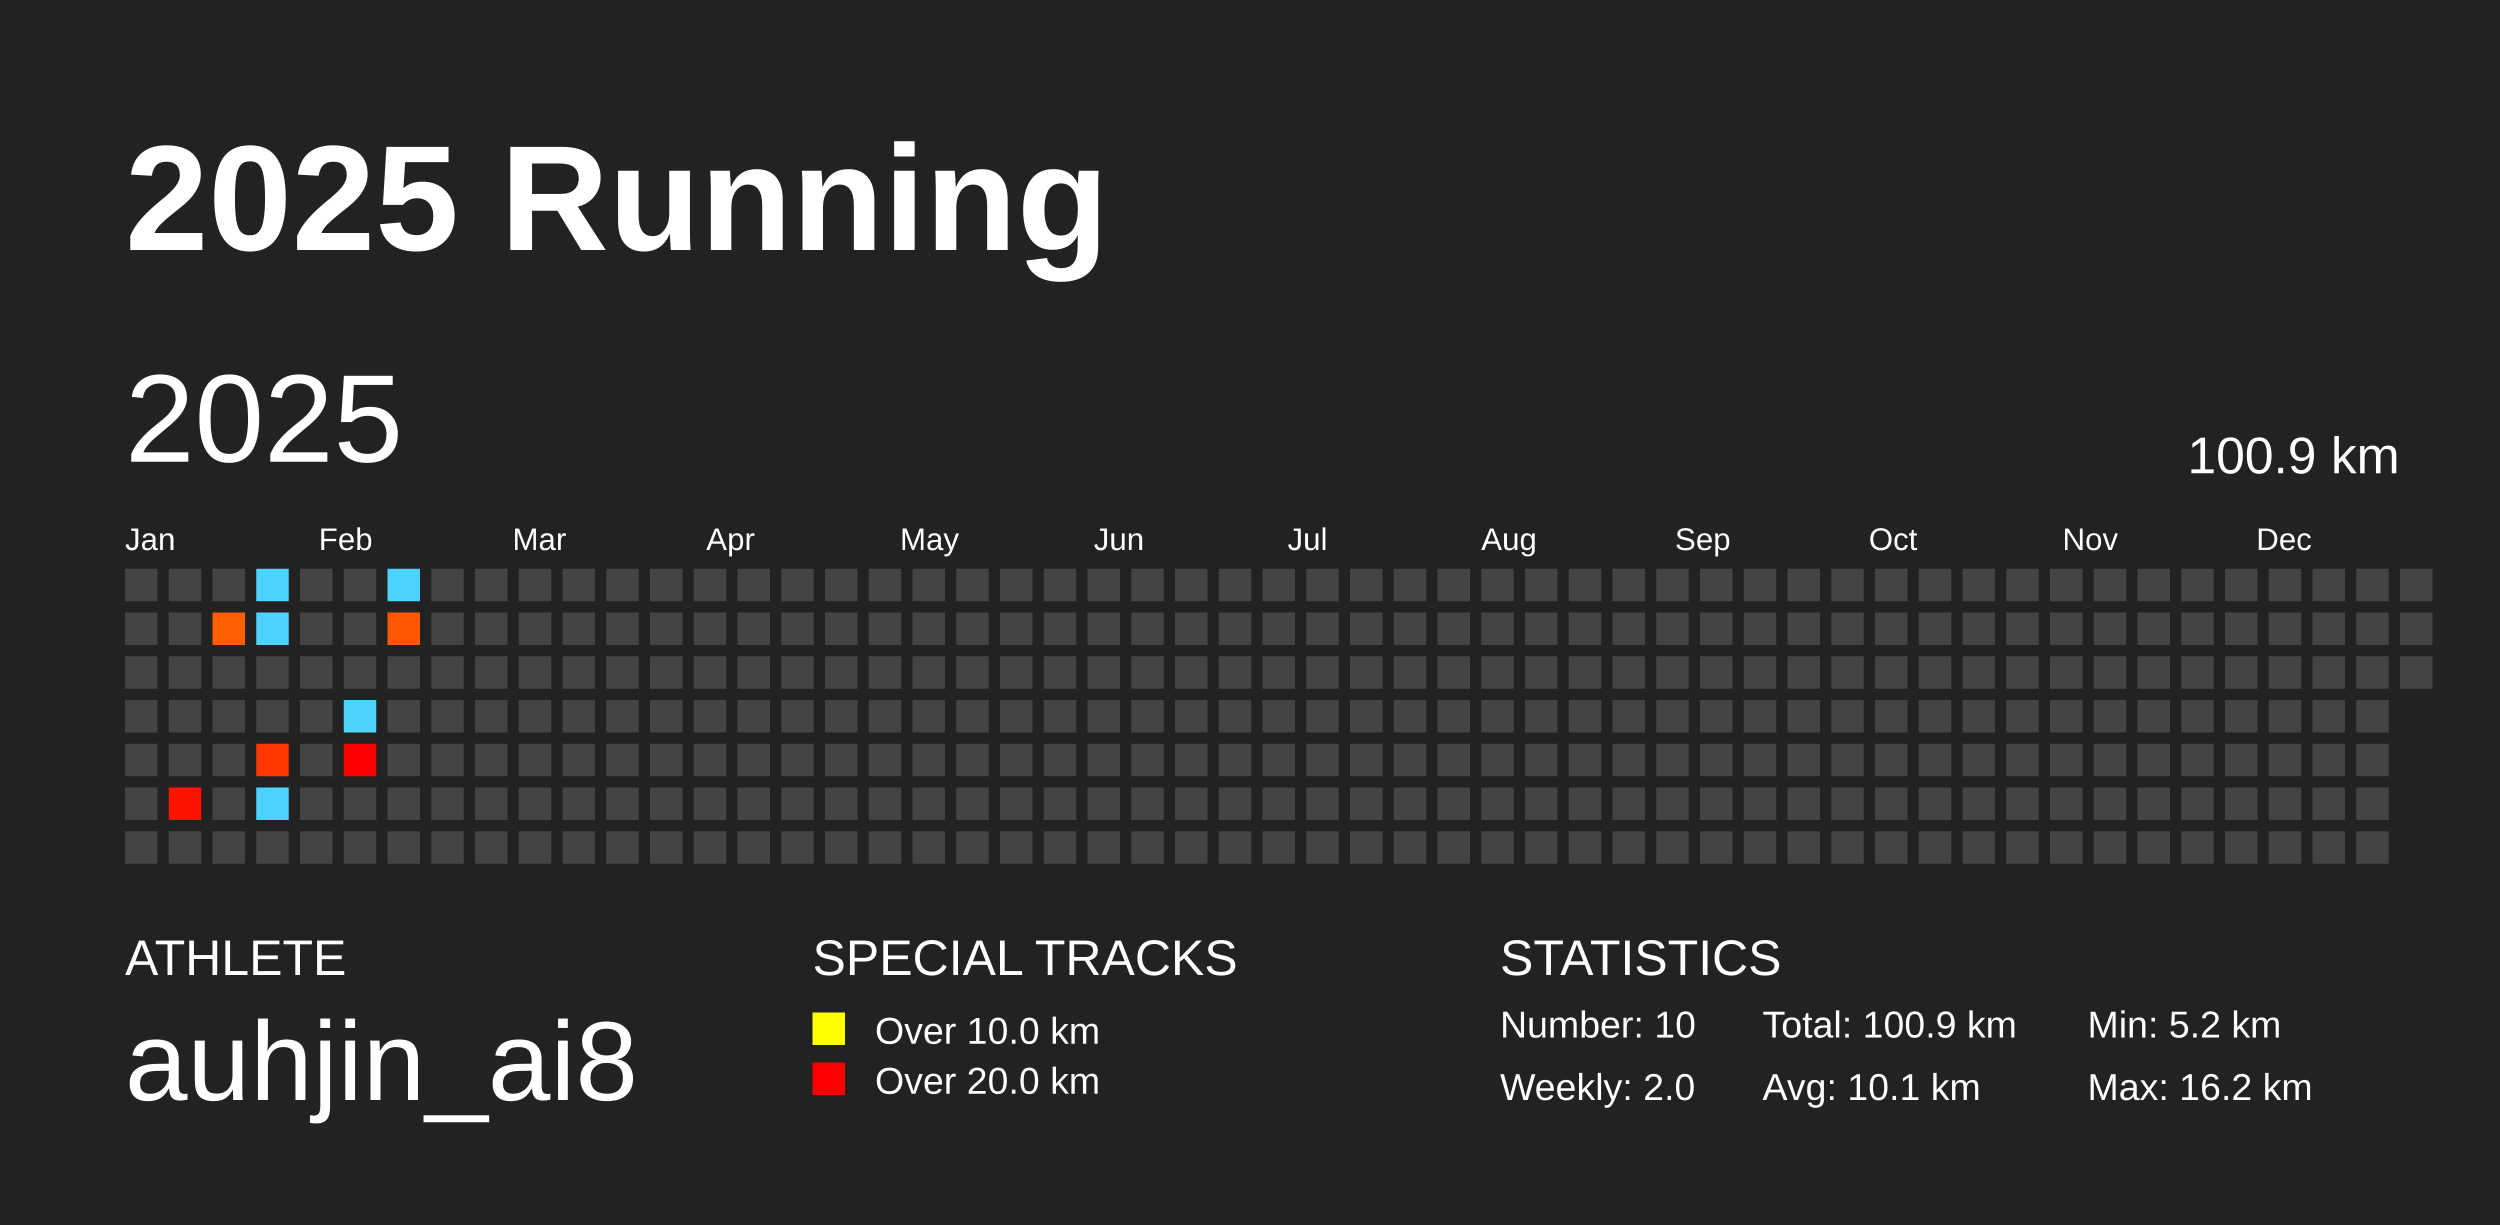
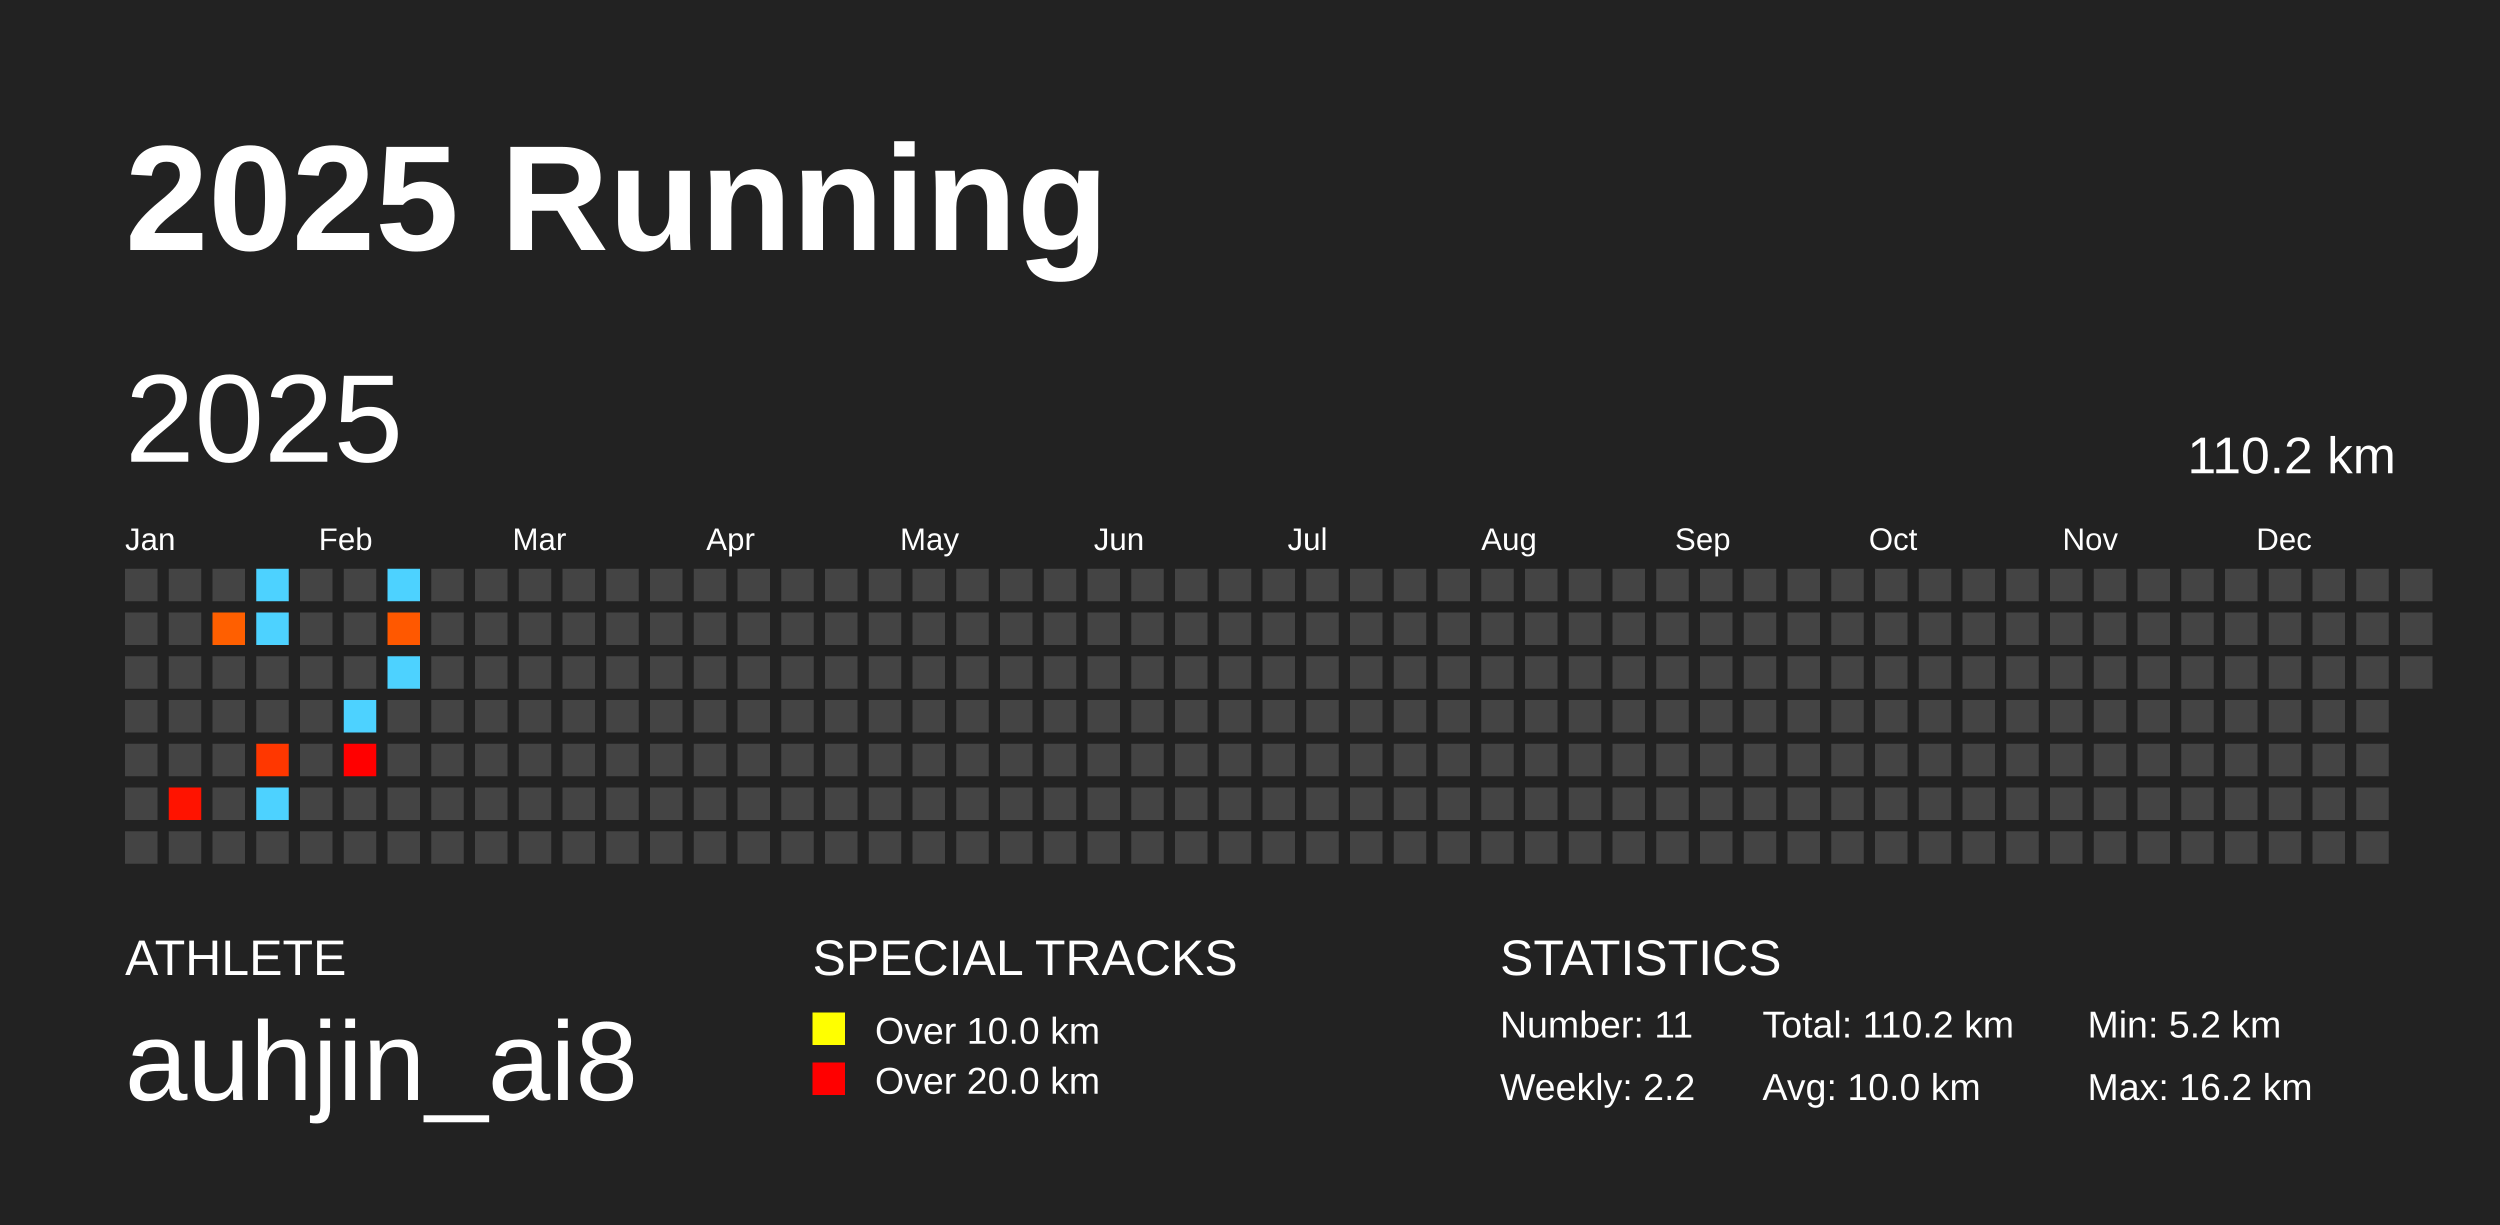
<svg xmlns="http://www.w3.org/2000/svg" baseProfile="full" height="98mm" version="1.1" viewBox="0,0,200,98" width="200mm">
  <defs />
  <rect fill="#222222" height="98" width="200" x="0" y="0" />
  <text fill="#FFFFFF" style="font-size:12px; font-family:Arial; font-weight:bold;" x="10" y="20">2025 Running</text>
  <text fill="#FFFFFF" style="font-size:4px; font-family:Arial" x="10" y="78">ATHLETE</text>
  <text fill="#FFFFFF" style="font-size:9px; font-family:Arial" x="10" y="88">auhjin_ai8</text>
  <text fill="#FFFFFF" style="font-size:4px; font-family:Arial" x="65" y="78">SPECIAL TRACKS</text>
  <rect fill="yellow" height="2.6" width="2.6" x="65" y="81" />
  <text fill="#FFFFFF" style="font-size:3px; font-family:Arial" x="70" y="83.5">Over 10.0 km</text>
  <rect fill="red" height="2.6" width="2.6" x="65" y="85" />
  <text fill="#FFFFFF" style="font-size:3px; font-family:Arial" x="70" y="87.5">Over 20.0 km</text>
  <text fill="#FFFFFF" style="font-size:4px; font-family:Arial" x="120" y="78">STATISTICS</text>
-   <text fill="#FFFFFF" style="font-size:3px; font-family:Arial" x="120" y="83">Number: 10</text>
-   <text fill="#FFFFFF" style="font-size:3px; font-family:Arial" x="120" y="88">Weekly: 2.0</text>
-   <text fill="#FFFFFF" style="font-size:3px; font-family:Arial" x="141" y="83">Total: 100.9 km</text>
-   <text fill="#FFFFFF" style="font-size:3px; font-family:Arial" x="141" y="88">Avg: 10.1 km</text>
+   <text fill="#FFFFFF" style="font-size:3px; font-family:Arial" x="120" y="83">Number: 11</text>
+   <text fill="#FFFFFF" style="font-size:3px; font-family:Arial" x="120" y="88">Weekly: 2.2</text>
+   <text fill="#FFFFFF" style="font-size:3px; font-family:Arial" x="141" y="83">Total: 110.2 km</text>
+   <text fill="#FFFFFF" style="font-size:3px; font-family:Arial" x="141" y="88">Avg: 10.0 km</text>
  <text fill="#FFFFFF" style="font-size:3px; font-family:Arial" x="167" y="83">Min: 5.2 km</text>
  <text fill="#FFFFFF" style="font-size:3px; font-family:Arial" x="167" y="88">Max: 16.2 km</text>
  <text dominant-baseline="hanging" fill="#FFFFFF" style="font-size:10.0px; font-family:Arial;" x="10" y="30">2025</text>
-   <text dominant-baseline="hanging" fill="#FFFFFF" style="font-size:4.125px; font-family:Arial;" x="175" y="35">100.9 km</text>
+   <text dominant-baseline="hanging" fill="#FFFFFF" style="font-size:4.125px; font-family:Arial;" x="175" y="35">110.2 km</text>
  <text fill="#FFFFFF" style="font-size:2.5px; font-family:Arial" x="10.0" y="44">Jan</text>
  <text fill="#FFFFFF" style="font-size:2.5px; font-family:Arial" x="25.5" y="44">Feb</text>
  <text fill="#FFFFFF" style="font-size:2.5px; font-family:Arial" x="41.0" y="44">Mar</text>
  <text fill="#FFFFFF" style="font-size:2.5px; font-family:Arial" x="56.5" y="44">Apr</text>
  <text fill="#FFFFFF" style="font-size:2.5px; font-family:Arial" x="72.0" y="44">May</text>
  <text fill="#FFFFFF" style="font-size:2.5px; font-family:Arial" x="87.5" y="44">Jun</text>
  <text fill="#FFFFFF" style="font-size:2.5px; font-family:Arial" x="103.0" y="44">Jul</text>
  <text fill="#FFFFFF" style="font-size:2.5px; font-family:Arial" x="118.5" y="44">Aug</text>
  <text fill="#FFFFFF" style="font-size:2.5px; font-family:Arial" x="134.0" y="44">Sep</text>
  <text fill="#FFFFFF" style="font-size:2.5px; font-family:Arial" x="149.5" y="44">Oct</text>
  <text fill="#FFFFFF" style="font-size:2.5px; font-family:Arial" x="165.0" y="44">Nov</text>
  <text fill="#FFFFFF" style="font-size:2.5px; font-family:Arial" x="180.5" y="44">Dec</text>
  <rect fill="#444444" height="2.6" width="2.6" x="10.0" y="45.5" />
  <rect fill="#444444" height="2.6" width="2.6" x="10.0" y="49.0" />
  <rect fill="#444444" height="2.6" width="2.6" x="10.0" y="52.5" />
  <rect fill="#444444" height="2.6" width="2.6" x="10.0" y="56.0" />
  <rect fill="#444444" height="2.6" width="2.6" x="10.0" y="59.5" />
  <rect fill="#444444" height="2.6" width="2.6" x="10.0" y="63.0" />
  <rect fill="#444444" height="2.6" width="2.6" x="10.0" y="66.5" />
  <rect fill="#444444" height="2.6" width="2.6" x="13.5" y="45.5" />
  <rect fill="#444444" height="2.6" width="2.6" x="13.5" y="49.0" />
  <rect fill="#444444" height="2.6" width="2.6" x="13.5" y="52.5" />
  <rect fill="#444444" height="2.6" width="2.6" x="13.5" y="56.0" />
  <rect fill="#444444" height="2.6" width="2.6" x="13.5" y="59.5" />
  <rect fill="#ff1300" height="2.6" width="2.6" x="13.5" y="63.0" />
  <rect fill="#444444" height="2.6" width="2.6" x="13.5" y="66.5" />
  <rect fill="#444444" height="2.6" width="2.6" x="17.0" y="45.5" />
  <rect fill="#ff5f00" height="2.6" width="2.6" x="17.0" y="49.0" />
  <rect fill="#444444" height="2.6" width="2.6" x="17.0" y="52.5" />
  <rect fill="#444444" height="2.6" width="2.6" x="17.0" y="56.0" />
  <rect fill="#444444" height="2.6" width="2.6" x="17.0" y="59.5" />
  <rect fill="#444444" height="2.6" width="2.6" x="17.0" y="63.0" />
  <rect fill="#444444" height="2.6" width="2.6" x="17.0" y="66.5" />
  <rect fill="#4dd2ff" height="2.6" width="2.6" x="20.5" y="45.5" />
  <rect fill="#4dd2ff" height="2.6" width="2.6" x="20.5" y="49.0" />
  <rect fill="#444444" height="2.6" width="2.6" x="20.5" y="52.5" />
  <rect fill="#444444" height="2.6" width="2.6" x="20.5" y="56.0" />
  <rect fill="#ff3700" height="2.6" width="2.6" x="20.5" y="59.5" />
  <rect fill="#4dd2ff" height="2.6" width="2.6" x="20.5" y="63.0" />
  <rect fill="#444444" height="2.6" width="2.6" x="20.5" y="66.5" />
  <rect fill="#444444" height="2.6" width="2.6" x="24.0" y="45.5" />
  <rect fill="#444444" height="2.6" width="2.6" x="24.0" y="49.0" />
  <rect fill="#444444" height="2.6" width="2.6" x="24.0" y="52.5" />
  <rect fill="#444444" height="2.6" width="2.6" x="24.0" y="56.0" />
  <rect fill="#444444" height="2.6" width="2.6" x="24.0" y="59.5" />
  <rect fill="#444444" height="2.6" width="2.6" x="24.0" y="63.0" />
  <rect fill="#444444" height="2.6" width="2.6" x="24.0" y="66.5" />
  <rect fill="#444444" height="2.6" width="2.6" x="27.5" y="45.5" />
  <rect fill="#444444" height="2.6" width="2.6" x="27.5" y="49.0" />
  <rect fill="#444444" height="2.6" width="2.6" x="27.5" y="52.5" />
  <rect fill="#4dd2ff" height="2.6" width="2.6" x="27.5" y="56.0" />
  <rect fill="#ff0000" height="2.6" width="2.6" x="27.5" y="59.5" />
  <rect fill="#444444" height="2.6" width="2.6" x="27.5" y="63.0" />
  <rect fill="#444444" height="2.6" width="2.6" x="27.5" y="66.5" />
  <rect fill="#4dd2ff" height="2.6" width="2.6" x="31.0" y="45.5" />
  <rect fill="#ff5800" height="2.6" width="2.6" x="31.0" y="49.0" />
-   <rect fill="#444444" height="2.6" width="2.6" x="31.0" y="52.5" />
+   <rect fill="#4dd2ff" height="2.6" width="2.6" x="31.0" y="52.5" />
  <rect fill="#444444" height="2.6" width="2.6" x="31.0" y="56.0" />
  <rect fill="#444444" height="2.6" width="2.6" x="31.0" y="59.5" />
  <rect fill="#444444" height="2.6" width="2.6" x="31.0" y="63.0" />
  <rect fill="#444444" height="2.6" width="2.6" x="31.0" y="66.5" />
  <rect fill="#444444" height="2.6" width="2.6" x="34.5" y="45.5" />
  <rect fill="#444444" height="2.6" width="2.6" x="34.5" y="49.0" />
  <rect fill="#444444" height="2.6" width="2.6" x="34.5" y="52.5" />
  <rect fill="#444444" height="2.6" width="2.6" x="34.5" y="56.0" />
  <rect fill="#444444" height="2.6" width="2.6" x="34.5" y="59.5" />
  <rect fill="#444444" height="2.6" width="2.6" x="34.5" y="63.0" />
  <rect fill="#444444" height="2.6" width="2.6" x="34.5" y="66.5" />
  <rect fill="#444444" height="2.6" width="2.6" x="38.0" y="45.5" />
  <rect fill="#444444" height="2.6" width="2.6" x="38.0" y="49.0" />
  <rect fill="#444444" height="2.6" width="2.6" x="38.0" y="52.5" />
  <rect fill="#444444" height="2.6" width="2.6" x="38.0" y="56.0" />
  <rect fill="#444444" height="2.6" width="2.6" x="38.0" y="59.5" />
  <rect fill="#444444" height="2.6" width="2.6" x="38.0" y="63.0" />
  <rect fill="#444444" height="2.6" width="2.6" x="38.0" y="66.5" />
  <rect fill="#444444" height="2.6" width="2.6" x="41.5" y="45.5" />
  <rect fill="#444444" height="2.6" width="2.6" x="41.5" y="49.0" />
  <rect fill="#444444" height="2.6" width="2.6" x="41.5" y="52.5" />
  <rect fill="#444444" height="2.6" width="2.6" x="41.5" y="56.0" />
  <rect fill="#444444" height="2.6" width="2.6" x="41.5" y="59.5" />
  <rect fill="#444444" height="2.6" width="2.6" x="41.5" y="63.0" />
  <rect fill="#444444" height="2.6" width="2.6" x="41.5" y="66.5" />
  <rect fill="#444444" height="2.6" width="2.6" x="45.0" y="45.5" />
  <rect fill="#444444" height="2.6" width="2.6" x="45.0" y="49.0" />
  <rect fill="#444444" height="2.6" width="2.6" x="45.0" y="52.5" />
  <rect fill="#444444" height="2.6" width="2.6" x="45.0" y="56.0" />
  <rect fill="#444444" height="2.6" width="2.6" x="45.0" y="59.5" />
  <rect fill="#444444" height="2.6" width="2.6" x="45.0" y="63.0" />
  <rect fill="#444444" height="2.6" width="2.6" x="45.0" y="66.5" />
  <rect fill="#444444" height="2.6" width="2.6" x="48.5" y="45.5" />
  <rect fill="#444444" height="2.6" width="2.6" x="48.5" y="49.0" />
  <rect fill="#444444" height="2.6" width="2.6" x="48.5" y="52.5" />
  <rect fill="#444444" height="2.6" width="2.6" x="48.5" y="56.0" />
  <rect fill="#444444" height="2.6" width="2.6" x="48.5" y="59.5" />
  <rect fill="#444444" height="2.6" width="2.6" x="48.5" y="63.0" />
  <rect fill="#444444" height="2.6" width="2.6" x="48.5" y="66.5" />
  <rect fill="#444444" height="2.6" width="2.6" x="52.0" y="45.5" />
  <rect fill="#444444" height="2.6" width="2.6" x="52.0" y="49.0" />
  <rect fill="#444444" height="2.6" width="2.6" x="52.0" y="52.5" />
  <rect fill="#444444" height="2.6" width="2.6" x="52.0" y="56.0" />
  <rect fill="#444444" height="2.6" width="2.6" x="52.0" y="59.5" />
  <rect fill="#444444" height="2.6" width="2.6" x="52.0" y="63.0" />
  <rect fill="#444444" height="2.6" width="2.6" x="52.0" y="66.5" />
  <rect fill="#444444" height="2.6" width="2.6" x="55.5" y="45.5" />
  <rect fill="#444444" height="2.6" width="2.6" x="55.5" y="49.0" />
  <rect fill="#444444" height="2.6" width="2.6" x="55.5" y="52.5" />
  <rect fill="#444444" height="2.6" width="2.6" x="55.5" y="56.0" />
  <rect fill="#444444" height="2.6" width="2.6" x="55.5" y="59.5" />
  <rect fill="#444444" height="2.6" width="2.6" x="55.5" y="63.0" />
  <rect fill="#444444" height="2.6" width="2.6" x="55.5" y="66.5" />
  <rect fill="#444444" height="2.6" width="2.6" x="59.0" y="45.5" />
  <rect fill="#444444" height="2.6" width="2.6" x="59.0" y="49.0" />
  <rect fill="#444444" height="2.6" width="2.6" x="59.0" y="52.5" />
  <rect fill="#444444" height="2.6" width="2.6" x="59.0" y="56.0" />
  <rect fill="#444444" height="2.6" width="2.6" x="59.0" y="59.5" />
  <rect fill="#444444" height="2.6" width="2.6" x="59.0" y="63.0" />
  <rect fill="#444444" height="2.6" width="2.6" x="59.0" y="66.5" />
  <rect fill="#444444" height="2.6" width="2.6" x="62.5" y="45.5" />
  <rect fill="#444444" height="2.6" width="2.6" x="62.5" y="49.0" />
  <rect fill="#444444" height="2.6" width="2.6" x="62.5" y="52.5" />
  <rect fill="#444444" height="2.6" width="2.6" x="62.5" y="56.0" />
  <rect fill="#444444" height="2.6" width="2.6" x="62.5" y="59.5" />
  <rect fill="#444444" height="2.6" width="2.6" x="62.5" y="63.0" />
  <rect fill="#444444" height="2.6" width="2.6" x="62.5" y="66.5" />
  <rect fill="#444444" height="2.6" width="2.6" x="66.0" y="45.5" />
  <rect fill="#444444" height="2.6" width="2.6" x="66.0" y="49.0" />
  <rect fill="#444444" height="2.6" width="2.6" x="66.0" y="52.5" />
  <rect fill="#444444" height="2.6" width="2.6" x="66.0" y="56.0" />
  <rect fill="#444444" height="2.6" width="2.6" x="66.0" y="59.5" />
  <rect fill="#444444" height="2.6" width="2.6" x="66.0" y="63.0" />
  <rect fill="#444444" height="2.6" width="2.6" x="66.0" y="66.5" />
  <rect fill="#444444" height="2.6" width="2.6" x="69.5" y="45.5" />
  <rect fill="#444444" height="2.6" width="2.6" x="69.5" y="49.0" />
  <rect fill="#444444" height="2.6" width="2.6" x="69.5" y="52.5" />
  <rect fill="#444444" height="2.6" width="2.6" x="69.5" y="56.0" />
  <rect fill="#444444" height="2.6" width="2.6" x="69.5" y="59.5" />
  <rect fill="#444444" height="2.6" width="2.6" x="69.5" y="63.0" />
  <rect fill="#444444" height="2.6" width="2.6" x="69.5" y="66.5" />
  <rect fill="#444444" height="2.6" width="2.6" x="73.0" y="45.5" />
  <rect fill="#444444" height="2.6" width="2.6" x="73.0" y="49.0" />
  <rect fill="#444444" height="2.6" width="2.6" x="73.0" y="52.5" />
  <rect fill="#444444" height="2.6" width="2.6" x="73.0" y="56.0" />
  <rect fill="#444444" height="2.6" width="2.6" x="73.0" y="59.5" />
  <rect fill="#444444" height="2.6" width="2.6" x="73.0" y="63.0" />
  <rect fill="#444444" height="2.6" width="2.6" x="73.0" y="66.5" />
  <rect fill="#444444" height="2.6" width="2.6" x="76.5" y="45.5" />
  <rect fill="#444444" height="2.6" width="2.6" x="76.5" y="49.0" />
  <rect fill="#444444" height="2.6" width="2.6" x="76.5" y="52.5" />
  <rect fill="#444444" height="2.6" width="2.6" x="76.5" y="56.0" />
  <rect fill="#444444" height="2.6" width="2.6" x="76.5" y="59.5" />
  <rect fill="#444444" height="2.6" width="2.6" x="76.5" y="63.0" />
  <rect fill="#444444" height="2.6" width="2.6" x="76.5" y="66.5" />
  <rect fill="#444444" height="2.6" width="2.6" x="80.0" y="45.5" />
  <rect fill="#444444" height="2.6" width="2.6" x="80.0" y="49.0" />
  <rect fill="#444444" height="2.6" width="2.6" x="80.0" y="52.5" />
  <rect fill="#444444" height="2.6" width="2.6" x="80.0" y="56.0" />
  <rect fill="#444444" height="2.6" width="2.6" x="80.0" y="59.5" />
  <rect fill="#444444" height="2.6" width="2.6" x="80.0" y="63.0" />
  <rect fill="#444444" height="2.6" width="2.6" x="80.0" y="66.5" />
  <rect fill="#444444" height="2.6" width="2.6" x="83.5" y="45.5" />
  <rect fill="#444444" height="2.6" width="2.6" x="83.5" y="49.0" />
  <rect fill="#444444" height="2.6" width="2.6" x="83.5" y="52.5" />
  <rect fill="#444444" height="2.6" width="2.6" x="83.5" y="56.0" />
  <rect fill="#444444" height="2.6" width="2.6" x="83.5" y="59.5" />
  <rect fill="#444444" height="2.6" width="2.6" x="83.5" y="63.0" />
  <rect fill="#444444" height="2.6" width="2.6" x="83.5" y="66.5" />
  <rect fill="#444444" height="2.6" width="2.6" x="87.0" y="45.5" />
  <rect fill="#444444" height="2.6" width="2.6" x="87.0" y="49.0" />
  <rect fill="#444444" height="2.6" width="2.6" x="87.0" y="52.5" />
  <rect fill="#444444" height="2.6" width="2.6" x="87.0" y="56.0" />
  <rect fill="#444444" height="2.6" width="2.6" x="87.0" y="59.5" />
  <rect fill="#444444" height="2.6" width="2.6" x="87.0" y="63.0" />
  <rect fill="#444444" height="2.6" width="2.6" x="87.0" y="66.5" />
  <rect fill="#444444" height="2.6" width="2.6" x="90.5" y="45.5" />
  <rect fill="#444444" height="2.6" width="2.6" x="90.5" y="49.0" />
  <rect fill="#444444" height="2.6" width="2.6" x="90.5" y="52.5" />
  <rect fill="#444444" height="2.6" width="2.6" x="90.5" y="56.0" />
  <rect fill="#444444" height="2.6" width="2.6" x="90.5" y="59.5" />
  <rect fill="#444444" height="2.6" width="2.6" x="90.5" y="63.0" />
  <rect fill="#444444" height="2.6" width="2.6" x="90.5" y="66.5" />
  <rect fill="#444444" height="2.6" width="2.6" x="94.0" y="45.5" />
  <rect fill="#444444" height="2.6" width="2.6" x="94.0" y="49.0" />
  <rect fill="#444444" height="2.6" width="2.6" x="94.0" y="52.5" />
  <rect fill="#444444" height="2.6" width="2.6" x="94.0" y="56.0" />
  <rect fill="#444444" height="2.6" width="2.6" x="94.0" y="59.5" />
  <rect fill="#444444" height="2.6" width="2.6" x="94.0" y="63.0" />
  <rect fill="#444444" height="2.6" width="2.6" x="94.0" y="66.5" />
  <rect fill="#444444" height="2.6" width="2.6" x="97.5" y="45.5" />
  <rect fill="#444444" height="2.6" width="2.6" x="97.5" y="49.0" />
  <rect fill="#444444" height="2.6" width="2.6" x="97.5" y="52.5" />
  <rect fill="#444444" height="2.6" width="2.6" x="97.5" y="56.0" />
  <rect fill="#444444" height="2.6" width="2.6" x="97.5" y="59.5" />
  <rect fill="#444444" height="2.6" width="2.6" x="97.5" y="63.0" />
  <rect fill="#444444" height="2.6" width="2.6" x="97.5" y="66.5" />
  <rect fill="#444444" height="2.6" width="2.6" x="101.0" y="45.5" />
  <rect fill="#444444" height="2.6" width="2.6" x="101.0" y="49.0" />
  <rect fill="#444444" height="2.6" width="2.6" x="101.0" y="52.5" />
  <rect fill="#444444" height="2.6" width="2.6" x="101.0" y="56.0" />
  <rect fill="#444444" height="2.6" width="2.6" x="101.0" y="59.5" />
  <rect fill="#444444" height="2.6" width="2.6" x="101.0" y="63.0" />
  <rect fill="#444444" height="2.6" width="2.6" x="101.0" y="66.5" />
  <rect fill="#444444" height="2.6" width="2.6" x="104.5" y="45.5" />
  <rect fill="#444444" height="2.6" width="2.6" x="104.5" y="49.0" />
  <rect fill="#444444" height="2.6" width="2.6" x="104.5" y="52.5" />
  <rect fill="#444444" height="2.6" width="2.6" x="104.5" y="56.0" />
  <rect fill="#444444" height="2.6" width="2.6" x="104.5" y="59.5" />
  <rect fill="#444444" height="2.6" width="2.6" x="104.5" y="63.0" />
  <rect fill="#444444" height="2.6" width="2.6" x="104.5" y="66.5" />
  <rect fill="#444444" height="2.6" width="2.6" x="108.0" y="45.5" />
  <rect fill="#444444" height="2.6" width="2.6" x="108.0" y="49.0" />
  <rect fill="#444444" height="2.6" width="2.6" x="108.0" y="52.5" />
  <rect fill="#444444" height="2.6" width="2.6" x="108.0" y="56.0" />
  <rect fill="#444444" height="2.6" width="2.6" x="108.0" y="59.5" />
  <rect fill="#444444" height="2.6" width="2.6" x="108.0" y="63.0" />
  <rect fill="#444444" height="2.6" width="2.6" x="108.0" y="66.5" />
  <rect fill="#444444" height="2.6" width="2.6" x="111.5" y="45.5" />
  <rect fill="#444444" height="2.6" width="2.6" x="111.5" y="49.0" />
  <rect fill="#444444" height="2.6" width="2.6" x="111.5" y="52.5" />
  <rect fill="#444444" height="2.6" width="2.6" x="111.5" y="56.0" />
  <rect fill="#444444" height="2.6" width="2.6" x="111.5" y="59.5" />
  <rect fill="#444444" height="2.6" width="2.6" x="111.5" y="63.0" />
  <rect fill="#444444" height="2.6" width="2.6" x="111.5" y="66.5" />
  <rect fill="#444444" height="2.6" width="2.6" x="115.0" y="45.5" />
  <rect fill="#444444" height="2.6" width="2.6" x="115.0" y="49.0" />
  <rect fill="#444444" height="2.6" width="2.6" x="115.0" y="52.5" />
  <rect fill="#444444" height="2.6" width="2.6" x="115.0" y="56.0" />
  <rect fill="#444444" height="2.6" width="2.6" x="115.0" y="59.5" />
  <rect fill="#444444" height="2.6" width="2.6" x="115.0" y="63.0" />
  <rect fill="#444444" height="2.6" width="2.6" x="115.0" y="66.5" />
  <rect fill="#444444" height="2.6" width="2.6" x="118.5" y="45.5" />
  <rect fill="#444444" height="2.6" width="2.6" x="118.5" y="49.0" />
  <rect fill="#444444" height="2.6" width="2.6" x="118.5" y="52.5" />
  <rect fill="#444444" height="2.6" width="2.6" x="118.5" y="56.0" />
  <rect fill="#444444" height="2.6" width="2.6" x="118.5" y="59.5" />
  <rect fill="#444444" height="2.6" width="2.6" x="118.5" y="63.0" />
  <rect fill="#444444" height="2.6" width="2.6" x="118.5" y="66.5" />
  <rect fill="#444444" height="2.6" width="2.6" x="122.0" y="45.5" />
  <rect fill="#444444" height="2.6" width="2.6" x="122.0" y="49.0" />
  <rect fill="#444444" height="2.6" width="2.6" x="122.0" y="52.5" />
  <rect fill="#444444" height="2.6" width="2.6" x="122.0" y="56.0" />
  <rect fill="#444444" height="2.6" width="2.6" x="122.0" y="59.5" />
  <rect fill="#444444" height="2.6" width="2.6" x="122.0" y="63.0" />
  <rect fill="#444444" height="2.6" width="2.6" x="122.0" y="66.5" />
  <rect fill="#444444" height="2.6" width="2.6" x="125.5" y="45.5" />
  <rect fill="#444444" height="2.6" width="2.6" x="125.5" y="49.0" />
  <rect fill="#444444" height="2.6" width="2.6" x="125.5" y="52.5" />
  <rect fill="#444444" height="2.6" width="2.6" x="125.5" y="56.0" />
  <rect fill="#444444" height="2.6" width="2.6" x="125.5" y="59.5" />
  <rect fill="#444444" height="2.6" width="2.6" x="125.5" y="63.0" />
  <rect fill="#444444" height="2.6" width="2.6" x="125.5" y="66.5" />
  <rect fill="#444444" height="2.6" width="2.6" x="129.0" y="45.5" />
  <rect fill="#444444" height="2.6" width="2.6" x="129.0" y="49.0" />
  <rect fill="#444444" height="2.6" width="2.6" x="129.0" y="52.5" />
  <rect fill="#444444" height="2.6" width="2.6" x="129.0" y="56.0" />
  <rect fill="#444444" height="2.6" width="2.6" x="129.0" y="59.5" />
  <rect fill="#444444" height="2.6" width="2.6" x="129.0" y="63.0" />
  <rect fill="#444444" height="2.6" width="2.6" x="129.0" y="66.5" />
  <rect fill="#444444" height="2.6" width="2.6" x="132.5" y="45.5" />
  <rect fill="#444444" height="2.6" width="2.6" x="132.5" y="49.0" />
  <rect fill="#444444" height="2.6" width="2.6" x="132.5" y="52.5" />
  <rect fill="#444444" height="2.6" width="2.6" x="132.5" y="56.0" />
  <rect fill="#444444" height="2.6" width="2.6" x="132.5" y="59.5" />
  <rect fill="#444444" height="2.6" width="2.6" x="132.5" y="63.0" />
  <rect fill="#444444" height="2.6" width="2.6" x="132.5" y="66.5" />
  <rect fill="#444444" height="2.6" width="2.6" x="136.0" y="45.5" />
  <rect fill="#444444" height="2.6" width="2.6" x="136.0" y="49.0" />
  <rect fill="#444444" height="2.6" width="2.6" x="136.0" y="52.5" />
  <rect fill="#444444" height="2.6" width="2.6" x="136.0" y="56.0" />
  <rect fill="#444444" height="2.6" width="2.6" x="136.0" y="59.5" />
  <rect fill="#444444" height="2.6" width="2.6" x="136.0" y="63.0" />
  <rect fill="#444444" height="2.6" width="2.6" x="136.0" y="66.5" />
  <rect fill="#444444" height="2.6" width="2.6" x="139.5" y="45.5" />
  <rect fill="#444444" height="2.6" width="2.6" x="139.5" y="49.0" />
  <rect fill="#444444" height="2.6" width="2.6" x="139.5" y="52.5" />
  <rect fill="#444444" height="2.6" width="2.6" x="139.5" y="56.0" />
  <rect fill="#444444" height="2.6" width="2.6" x="139.5" y="59.5" />
  <rect fill="#444444" height="2.6" width="2.6" x="139.5" y="63.0" />
  <rect fill="#444444" height="2.6" width="2.6" x="139.5" y="66.5" />
  <rect fill="#444444" height="2.6" width="2.6" x="143.0" y="45.5" />
  <rect fill="#444444" height="2.6" width="2.6" x="143.0" y="49.0" />
  <rect fill="#444444" height="2.6" width="2.6" x="143.0" y="52.5" />
  <rect fill="#444444" height="2.6" width="2.6" x="143.0" y="56.0" />
  <rect fill="#444444" height="2.6" width="2.6" x="143.0" y="59.5" />
  <rect fill="#444444" height="2.6" width="2.6" x="143.0" y="63.0" />
  <rect fill="#444444" height="2.6" width="2.6" x="143.0" y="66.5" />
  <rect fill="#444444" height="2.6" width="2.6" x="146.5" y="45.5" />
  <rect fill="#444444" height="2.6" width="2.6" x="146.5" y="49.0" />
  <rect fill="#444444" height="2.6" width="2.6" x="146.5" y="52.5" />
  <rect fill="#444444" height="2.6" width="2.6" x="146.5" y="56.0" />
  <rect fill="#444444" height="2.6" width="2.6" x="146.5" y="59.5" />
  <rect fill="#444444" height="2.6" width="2.6" x="146.5" y="63.0" />
  <rect fill="#444444" height="2.6" width="2.6" x="146.5" y="66.5" />
  <rect fill="#444444" height="2.6" width="2.6" x="150.0" y="45.5" />
  <rect fill="#444444" height="2.6" width="2.6" x="150.0" y="49.0" />
  <rect fill="#444444" height="2.6" width="2.6" x="150.0" y="52.5" />
  <rect fill="#444444" height="2.6" width="2.6" x="150.0" y="56.0" />
  <rect fill="#444444" height="2.6" width="2.6" x="150.0" y="59.5" />
  <rect fill="#444444" height="2.6" width="2.6" x="150.0" y="63.0" />
  <rect fill="#444444" height="2.6" width="2.6" x="150.0" y="66.5" />
  <rect fill="#444444" height="2.6" width="2.6" x="153.5" y="45.5" />
  <rect fill="#444444" height="2.6" width="2.6" x="153.5" y="49.0" />
  <rect fill="#444444" height="2.6" width="2.6" x="153.5" y="52.5" />
  <rect fill="#444444" height="2.6" width="2.6" x="153.5" y="56.0" />
  <rect fill="#444444" height="2.6" width="2.6" x="153.5" y="59.5" />
  <rect fill="#444444" height="2.6" width="2.6" x="153.5" y="63.0" />
  <rect fill="#444444" height="2.6" width="2.6" x="153.5" y="66.5" />
  <rect fill="#444444" height="2.6" width="2.6" x="157.0" y="45.5" />
  <rect fill="#444444" height="2.6" width="2.6" x="157.0" y="49.0" />
  <rect fill="#444444" height="2.6" width="2.6" x="157.0" y="52.5" />
  <rect fill="#444444" height="2.6" width="2.6" x="157.0" y="56.0" />
  <rect fill="#444444" height="2.6" width="2.6" x="157.0" y="59.5" />
  <rect fill="#444444" height="2.6" width="2.6" x="157.0" y="63.0" />
  <rect fill="#444444" height="2.6" width="2.6" x="157.0" y="66.5" />
  <rect fill="#444444" height="2.6" width="2.6" x="160.5" y="45.5" />
  <rect fill="#444444" height="2.6" width="2.6" x="160.5" y="49.0" />
  <rect fill="#444444" height="2.6" width="2.6" x="160.5" y="52.5" />
  <rect fill="#444444" height="2.6" width="2.6" x="160.5" y="56.0" />
  <rect fill="#444444" height="2.6" width="2.6" x="160.5" y="59.5" />
  <rect fill="#444444" height="2.6" width="2.6" x="160.5" y="63.0" />
  <rect fill="#444444" height="2.6" width="2.6" x="160.5" y="66.5" />
  <rect fill="#444444" height="2.6" width="2.6" x="164.0" y="45.5" />
  <rect fill="#444444" height="2.6" width="2.6" x="164.0" y="49.0" />
  <rect fill="#444444" height="2.6" width="2.6" x="164.0" y="52.5" />
  <rect fill="#444444" height="2.6" width="2.6" x="164.0" y="56.0" />
  <rect fill="#444444" height="2.6" width="2.6" x="164.0" y="59.5" />
  <rect fill="#444444" height="2.6" width="2.6" x="164.0" y="63.0" />
  <rect fill="#444444" height="2.6" width="2.6" x="164.0" y="66.5" />
  <rect fill="#444444" height="2.6" width="2.6" x="167.5" y="45.5" />
  <rect fill="#444444" height="2.6" width="2.6" x="167.5" y="49.0" />
  <rect fill="#444444" height="2.6" width="2.6" x="167.5" y="52.5" />
  <rect fill="#444444" height="2.6" width="2.6" x="167.5" y="56.0" />
  <rect fill="#444444" height="2.6" width="2.6" x="167.5" y="59.5" />
  <rect fill="#444444" height="2.6" width="2.6" x="167.5" y="63.0" />
  <rect fill="#444444" height="2.6" width="2.6" x="167.5" y="66.5" />
  <rect fill="#444444" height="2.6" width="2.6" x="171.0" y="45.5" />
  <rect fill="#444444" height="2.6" width="2.6" x="171.0" y="49.0" />
  <rect fill="#444444" height="2.6" width="2.6" x="171.0" y="52.5" />
  <rect fill="#444444" height="2.6" width="2.6" x="171.0" y="56.0" />
  <rect fill="#444444" height="2.6" width="2.6" x="171.0" y="59.5" />
  <rect fill="#444444" height="2.6" width="2.6" x="171.0" y="63.0" />
  <rect fill="#444444" height="2.6" width="2.6" x="171.0" y="66.5" />
  <rect fill="#444444" height="2.6" width="2.6" x="174.5" y="45.5" />
  <rect fill="#444444" height="2.6" width="2.6" x="174.5" y="49.0" />
  <rect fill="#444444" height="2.6" width="2.6" x="174.5" y="52.5" />
  <rect fill="#444444" height="2.6" width="2.6" x="174.5" y="56.0" />
  <rect fill="#444444" height="2.6" width="2.6" x="174.5" y="59.5" />
  <rect fill="#444444" height="2.6" width="2.6" x="174.5" y="63.0" />
  <rect fill="#444444" height="2.6" width="2.6" x="174.5" y="66.5" />
  <rect fill="#444444" height="2.6" width="2.6" x="178.0" y="45.5" />
  <rect fill="#444444" height="2.6" width="2.6" x="178.0" y="49.0" />
  <rect fill="#444444" height="2.6" width="2.6" x="178.0" y="52.5" />
  <rect fill="#444444" height="2.6" width="2.6" x="178.0" y="56.0" />
  <rect fill="#444444" height="2.6" width="2.6" x="178.0" y="59.5" />
  <rect fill="#444444" height="2.6" width="2.6" x="178.0" y="63.0" />
  <rect fill="#444444" height="2.6" width="2.6" x="178.0" y="66.5" />
  <rect fill="#444444" height="2.6" width="2.6" x="181.5" y="45.5" />
  <rect fill="#444444" height="2.6" width="2.6" x="181.5" y="49.0" />
  <rect fill="#444444" height="2.6" width="2.6" x="181.5" y="52.5" />
  <rect fill="#444444" height="2.6" width="2.6" x="181.5" y="56.0" />
  <rect fill="#444444" height="2.6" width="2.6" x="181.5" y="59.5" />
  <rect fill="#444444" height="2.6" width="2.6" x="181.5" y="63.0" />
  <rect fill="#444444" height="2.6" width="2.6" x="181.5" y="66.5" />
  <rect fill="#444444" height="2.6" width="2.6" x="185.0" y="45.5" />
  <rect fill="#444444" height="2.6" width="2.6" x="185.0" y="49.0" />
  <rect fill="#444444" height="2.6" width="2.6" x="185.0" y="52.5" />
  <rect fill="#444444" height="2.6" width="2.6" x="185.0" y="56.0" />
  <rect fill="#444444" height="2.6" width="2.6" x="185.0" y="59.5" />
  <rect fill="#444444" height="2.6" width="2.6" x="185.0" y="63.0" />
  <rect fill="#444444" height="2.6" width="2.6" x="185.0" y="66.5" />
  <rect fill="#444444" height="2.6" width="2.6" x="188.5" y="45.5" />
  <rect fill="#444444" height="2.6" width="2.6" x="188.5" y="49.0" />
  <rect fill="#444444" height="2.6" width="2.6" x="188.5" y="52.5" />
  <rect fill="#444444" height="2.6" width="2.6" x="188.5" y="56.0" />
  <rect fill="#444444" height="2.6" width="2.6" x="188.5" y="59.5" />
  <rect fill="#444444" height="2.6" width="2.6" x="188.5" y="63.0" />
  <rect fill="#444444" height="2.6" width="2.6" x="188.5" y="66.5" />
  <rect fill="#444444" height="2.6" width="2.6" x="192.0" y="45.5" />
  <rect fill="#444444" height="2.6" width="2.6" x="192.0" y="49.0" />
  <rect fill="#444444" height="2.6" width="2.6" x="192.0" y="52.5" />
</svg>
